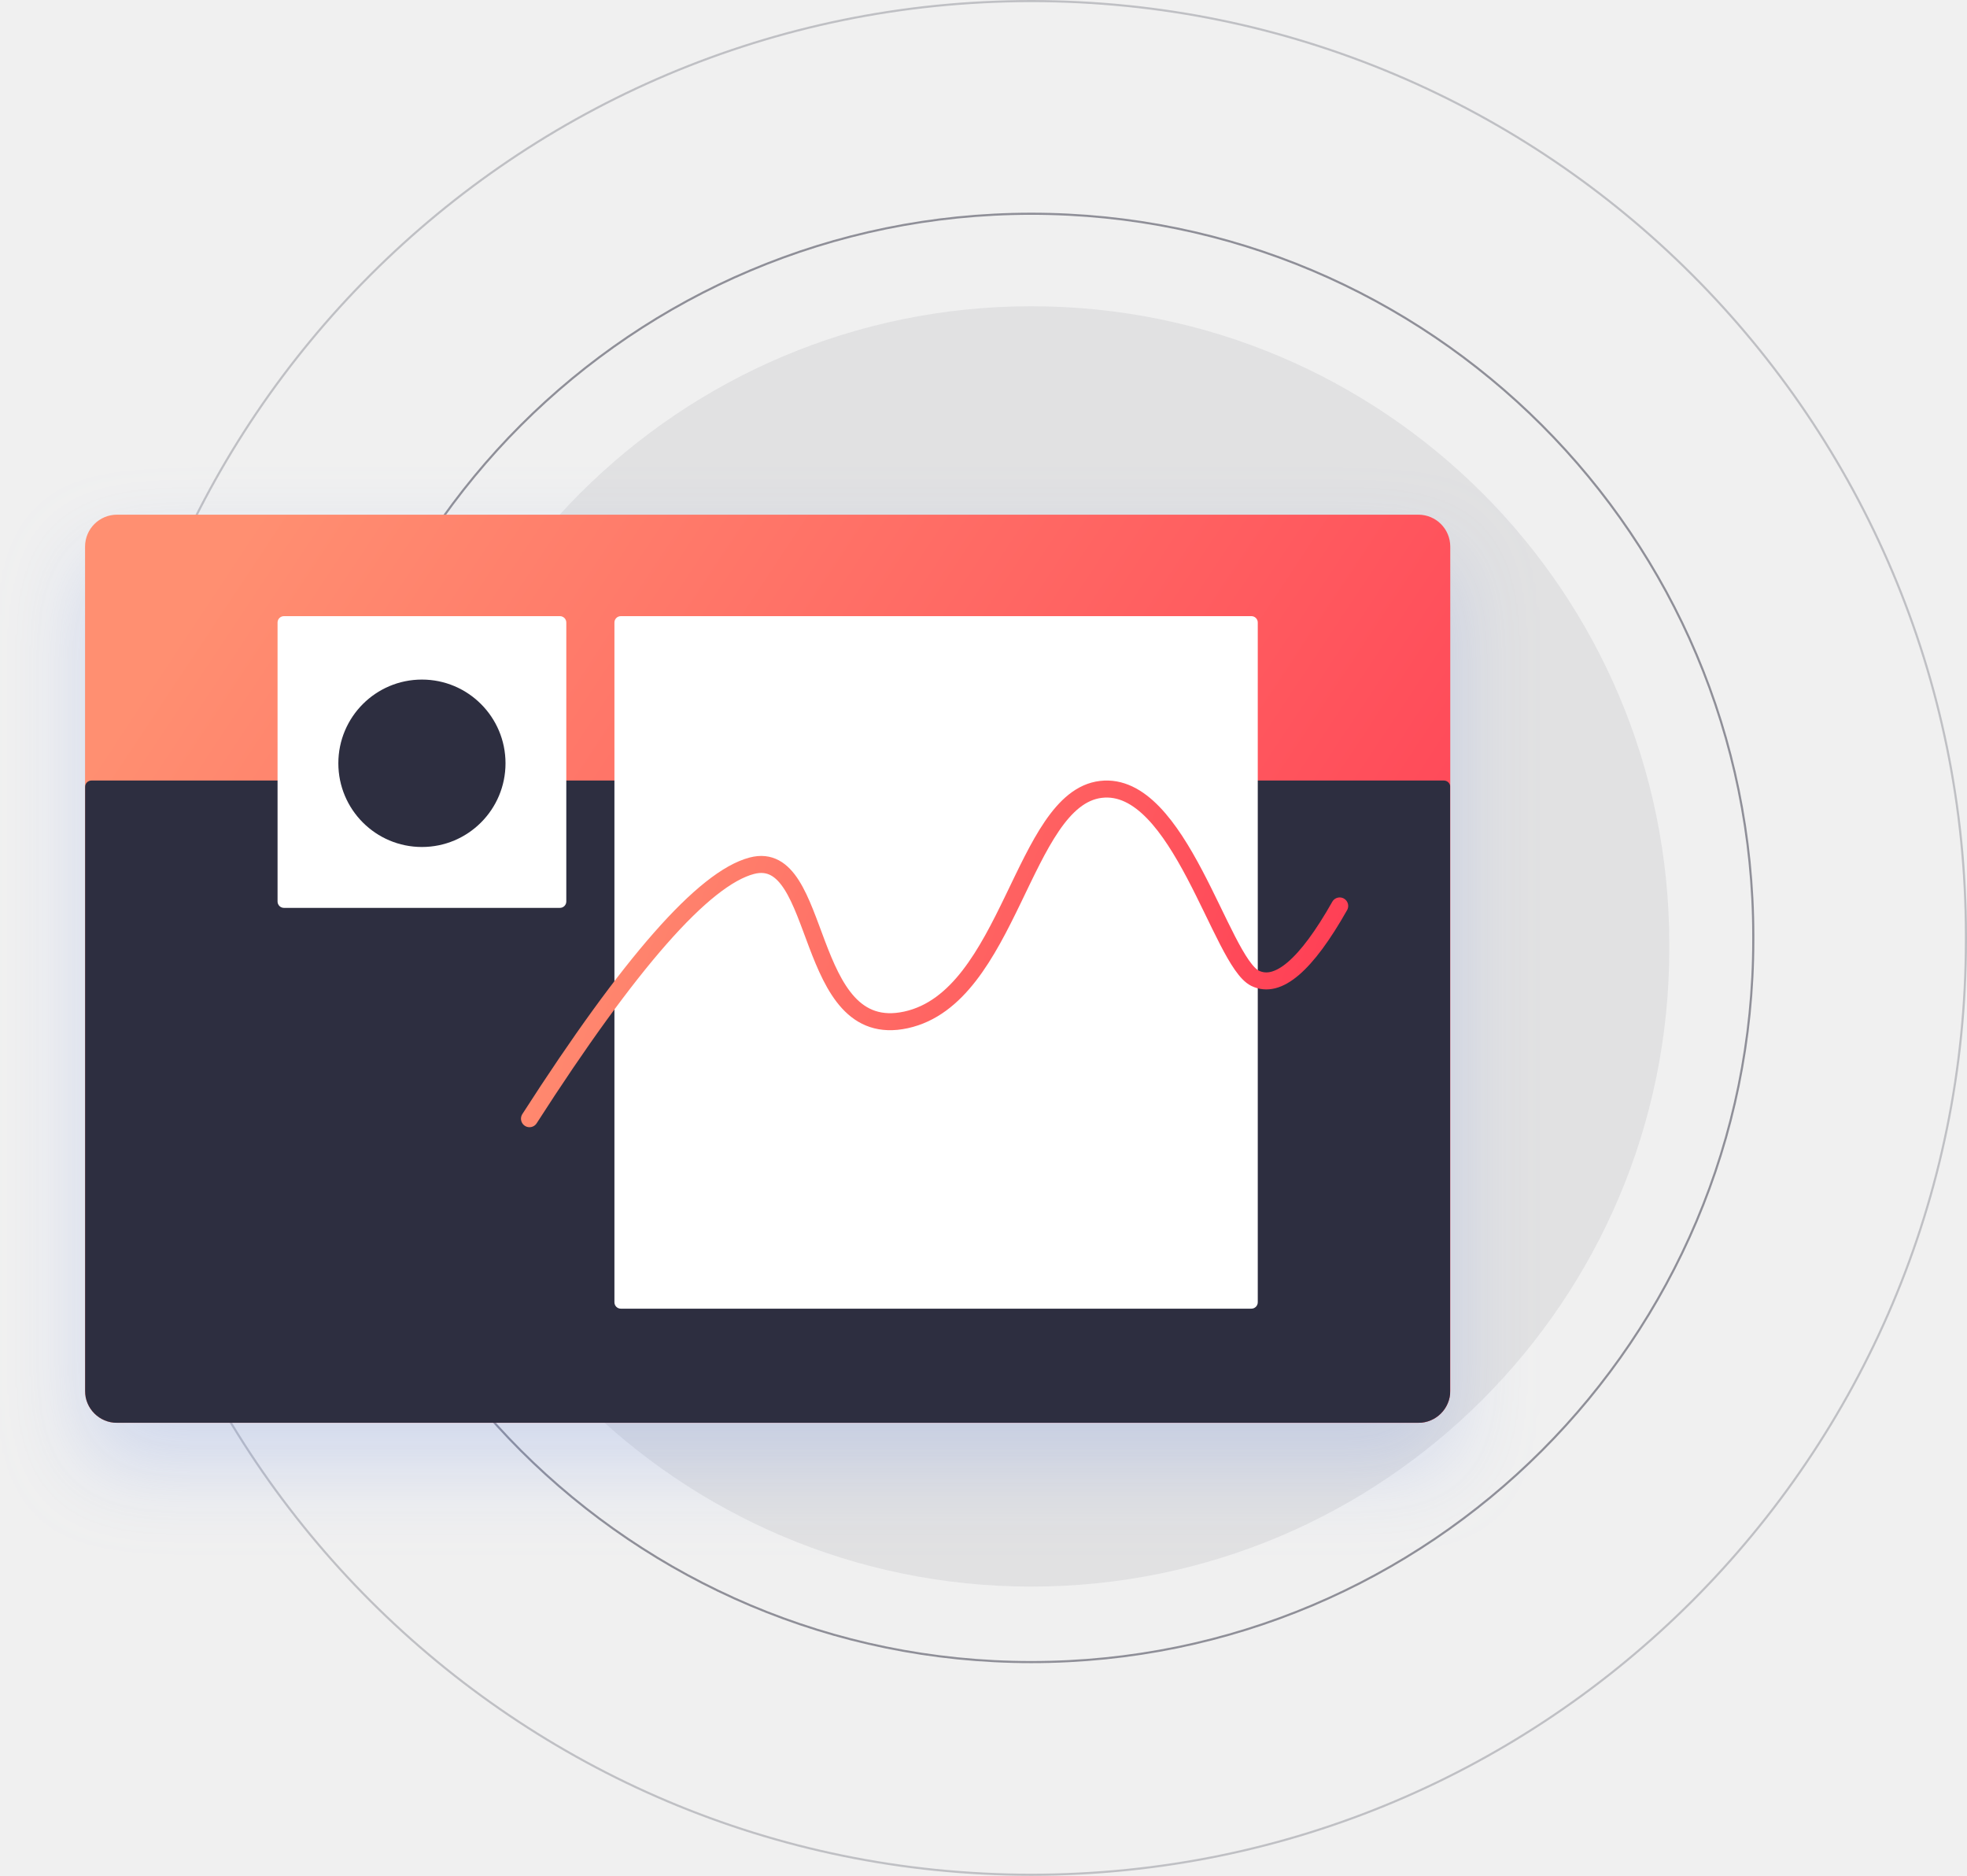
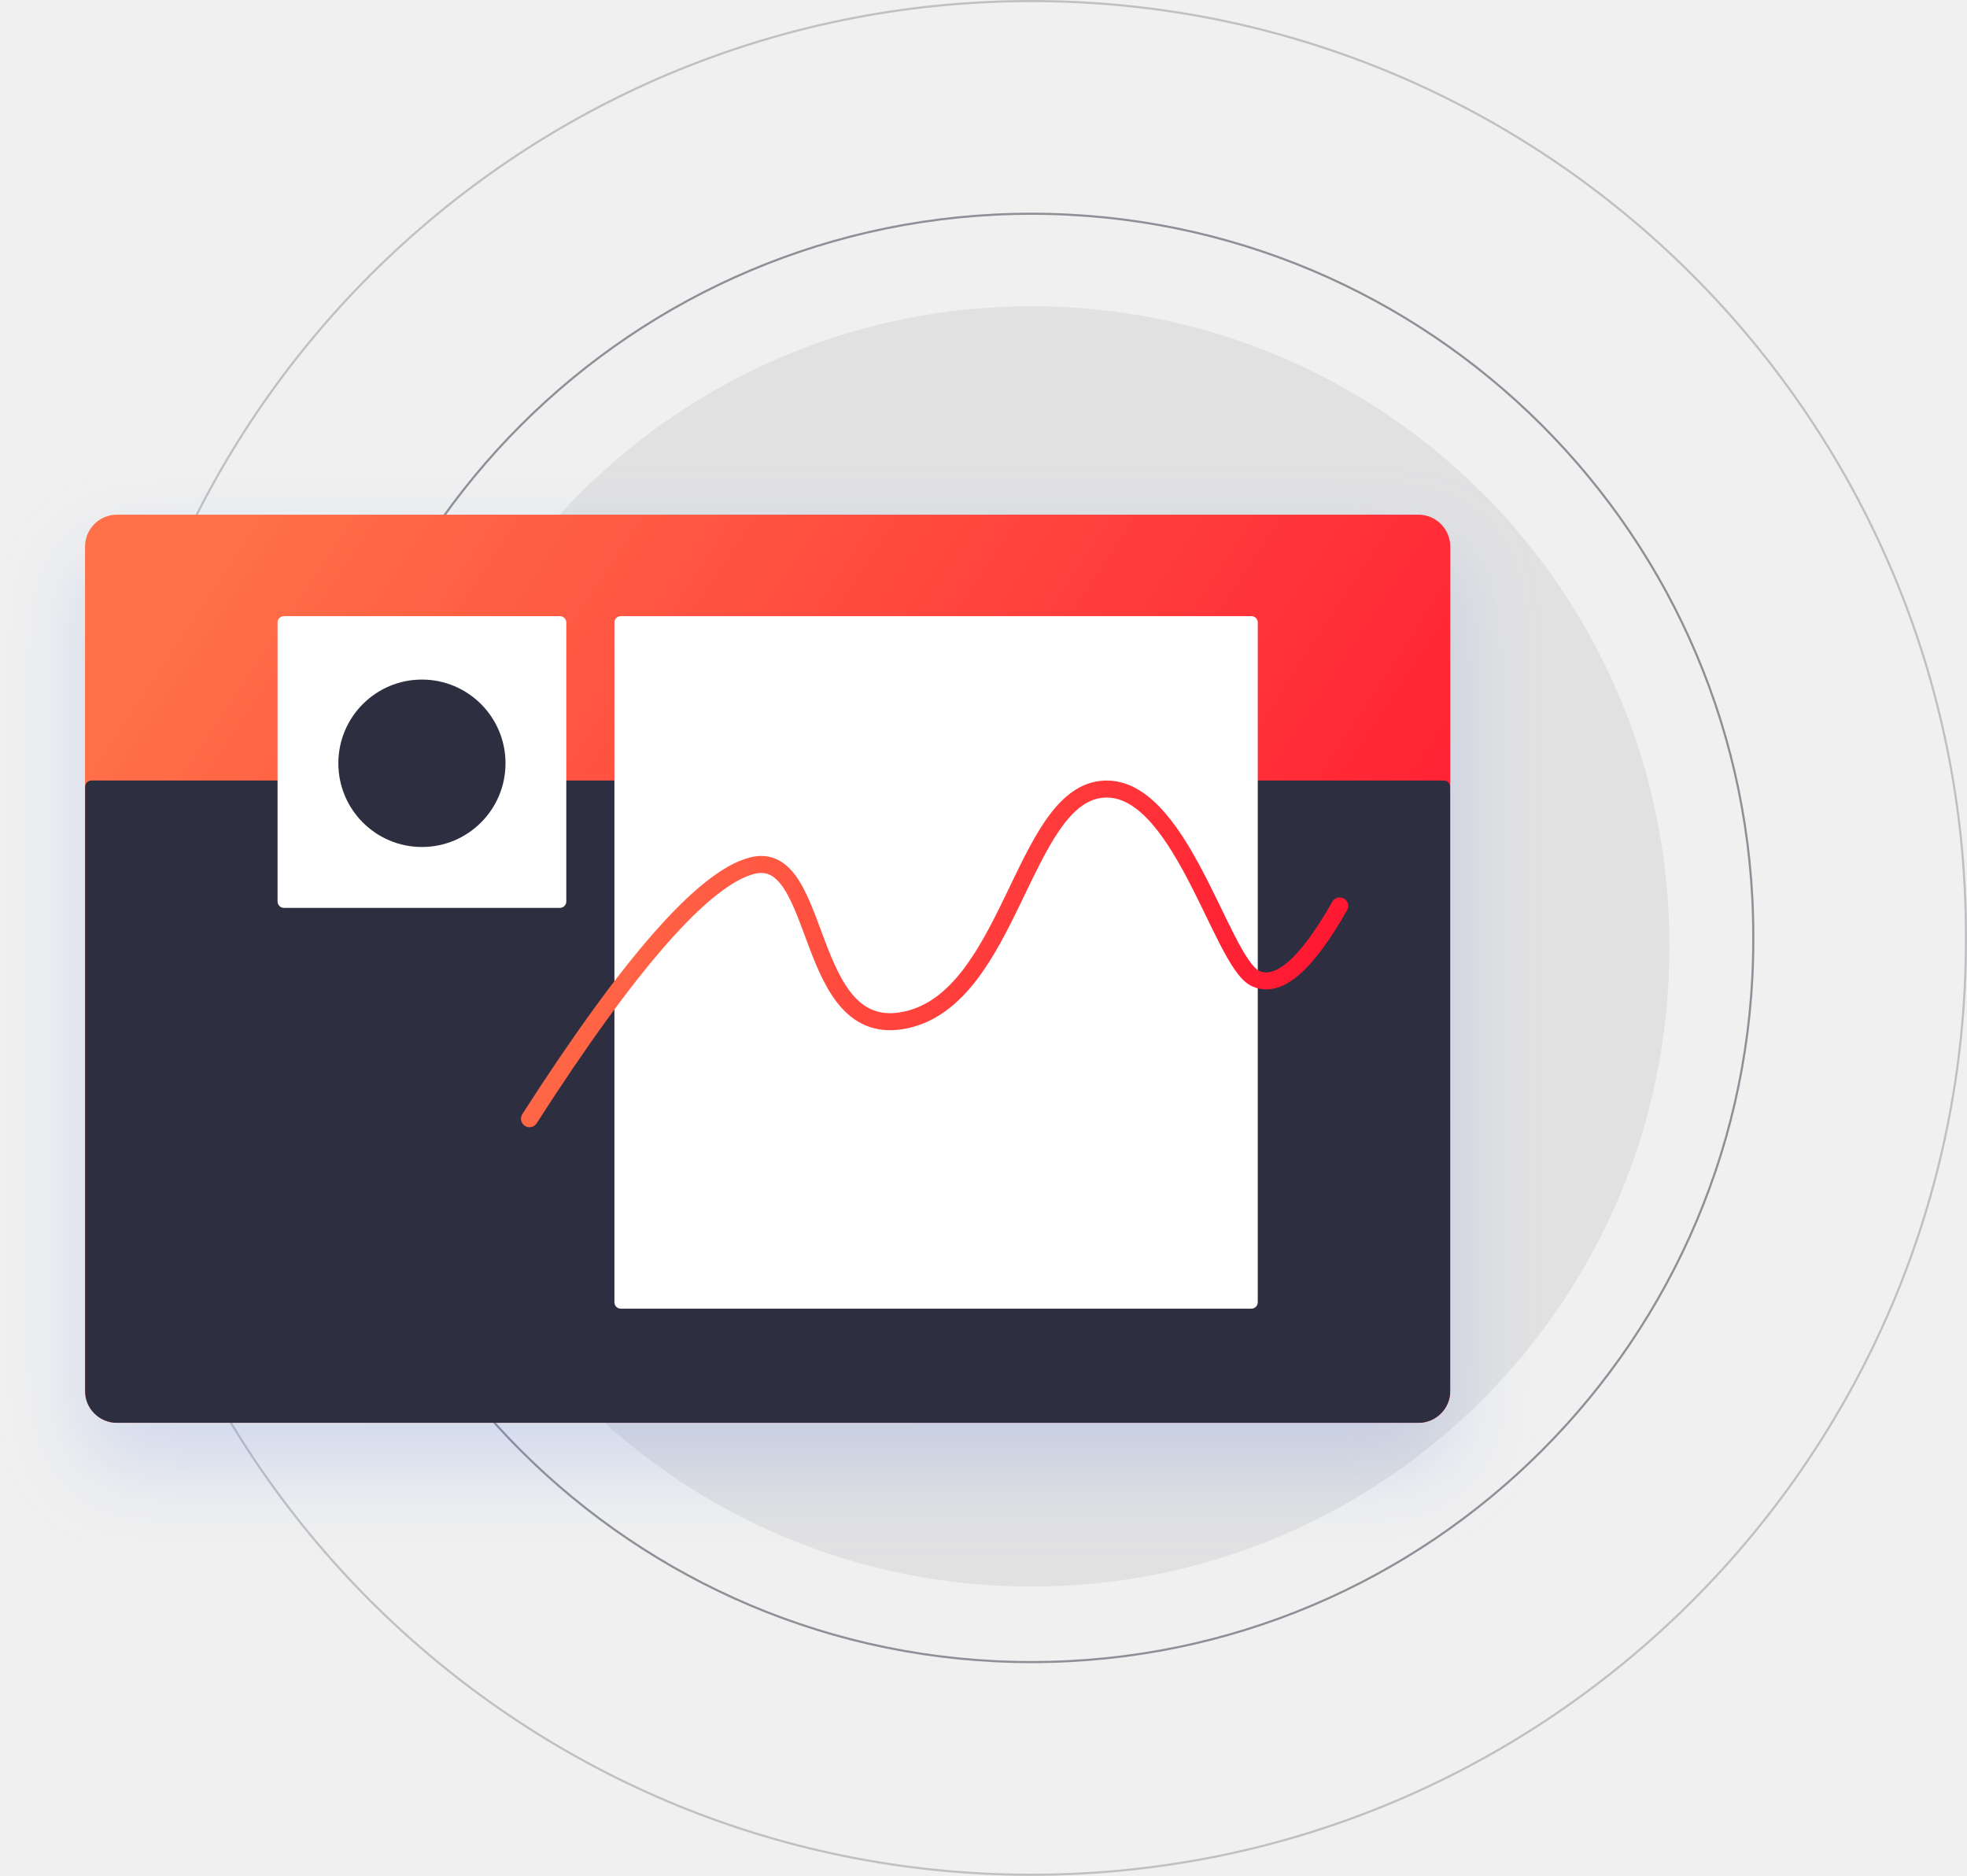
<svg xmlns="http://www.w3.org/2000/svg" xmlns:xlink="http://www.w3.org/1999/xlink" width="925" height="882">
  <defs>
    <linearGradient x1="0%" y1="27.881%" x2="100%" y2="72.119%" id="c">
-       <stop stop-color="#FF8F71" offset="0%" />
-       <stop stop-color="#FF3E55" offset="100%" />
+       <stop stop-color="#FF6F48" offset="0%" />
+       <stop stop-color="#FF1531" offset="100%" />
    </linearGradient>
    <linearGradient x1="0%" y1="41.725%" x2="100%" y2="58.275%" id="e">
-       <stop stop-color="#FF8F71" offset="0%" />
-       <stop stop-color="#FF3E55" offset="100%" />
+       <stop stop-color="#FF6F48" offset="0%" />
+       <stop stop-color="#FF1531" offset="100%" />
    </linearGradient>
    <filter x="-10.9%" y="-11.7%" width="121.8%" height="132.8%" filterUnits="objectBoundingBox" id="b">
      <feOffset dy="20" in="SourceAlpha" result="shadowOffsetOuter1" />
      <feGaussianBlur stdDeviation="20" in="shadowOffsetOuter1" result="shadowBlurOuter1" />
      <feColorMatrix values="0 0 0 0 0.422 0 0 0 0 0.554 0 0 0 0 0.894 0 0 0 0.243 0" in="shadowBlurOuter1" />
    </filter>
    <rect id="a" x="0" y="0" width="642" height="427" rx="15" />
  </defs>
  <g transform="translate(40)" fill="none" fill-rule="evenodd">
    <rect fill="#2D2E40" opacity=".08" transform="matrix(1 0 0 -1 0 890)" x="145" y="144" width="600" height="602" rx="300" />
    <rect stroke="#2D2E40" opacity=".5" transform="matrix(1 0 0 -1 0 882)" x="105.5" y="100.5" width="679" height="681" rx="339.5" />
    <rect stroke="#2D2E40" opacity=".25" transform="matrix(1 0 0 -1 0 882)" x="5.5" y=".5" width="879" height="881" rx="439.5" />
    <g transform="translate(0 242)">
      <mask id="d" fill="#fff">
        <use xlink:href="#a" />
      </mask>
      <g fill-rule="nonzero">
        <use fill="#000" filter="url(#b)" xlink:href="#a" />
        <use fill="url(#c)" xlink:href="#a" />
      </g>
      <path d="M3 125h636a3 3 0 013 3v296a3 3 0 01-3 3H3a3 3 0 01-3-3V128a3 3 0 013-3z" fill="#2D2E40" fill-rule="nonzero" mask="url(#d)" />
      <rect fill="#FFF" fill-rule="nonzero" mask="url(#d)" x="90.523" y="47.709" width="135.785" height="137.165" rx="3" />
      <ellipse fill="#2D2E40" mask="url(#d)" cx="158.416" cy="116.888" rx="39.306" ry="39.36" />
      <rect fill="#FFF" fill-rule="nonzero" mask="url(#d)" x="248.939" y="47.709" width="302.538" height="325.617" rx="3" />
    </g>
    <path d="M209 284c47.125-73.367 81.977-113.013 104.557-118.938 33.87-8.886 23.765 83.14 72.535 72.473 48.77-10.666 54.716-103.974 91.603-108.37 36.887-4.397 56.402 80.946 72.515 88.81 10.742 5.241 24.005-6.094 39.79-34.007" stroke="url(#e)" stroke-width="8" stroke-linecap="round" transform="translate(0 242)" />
  </g>
</svg>
